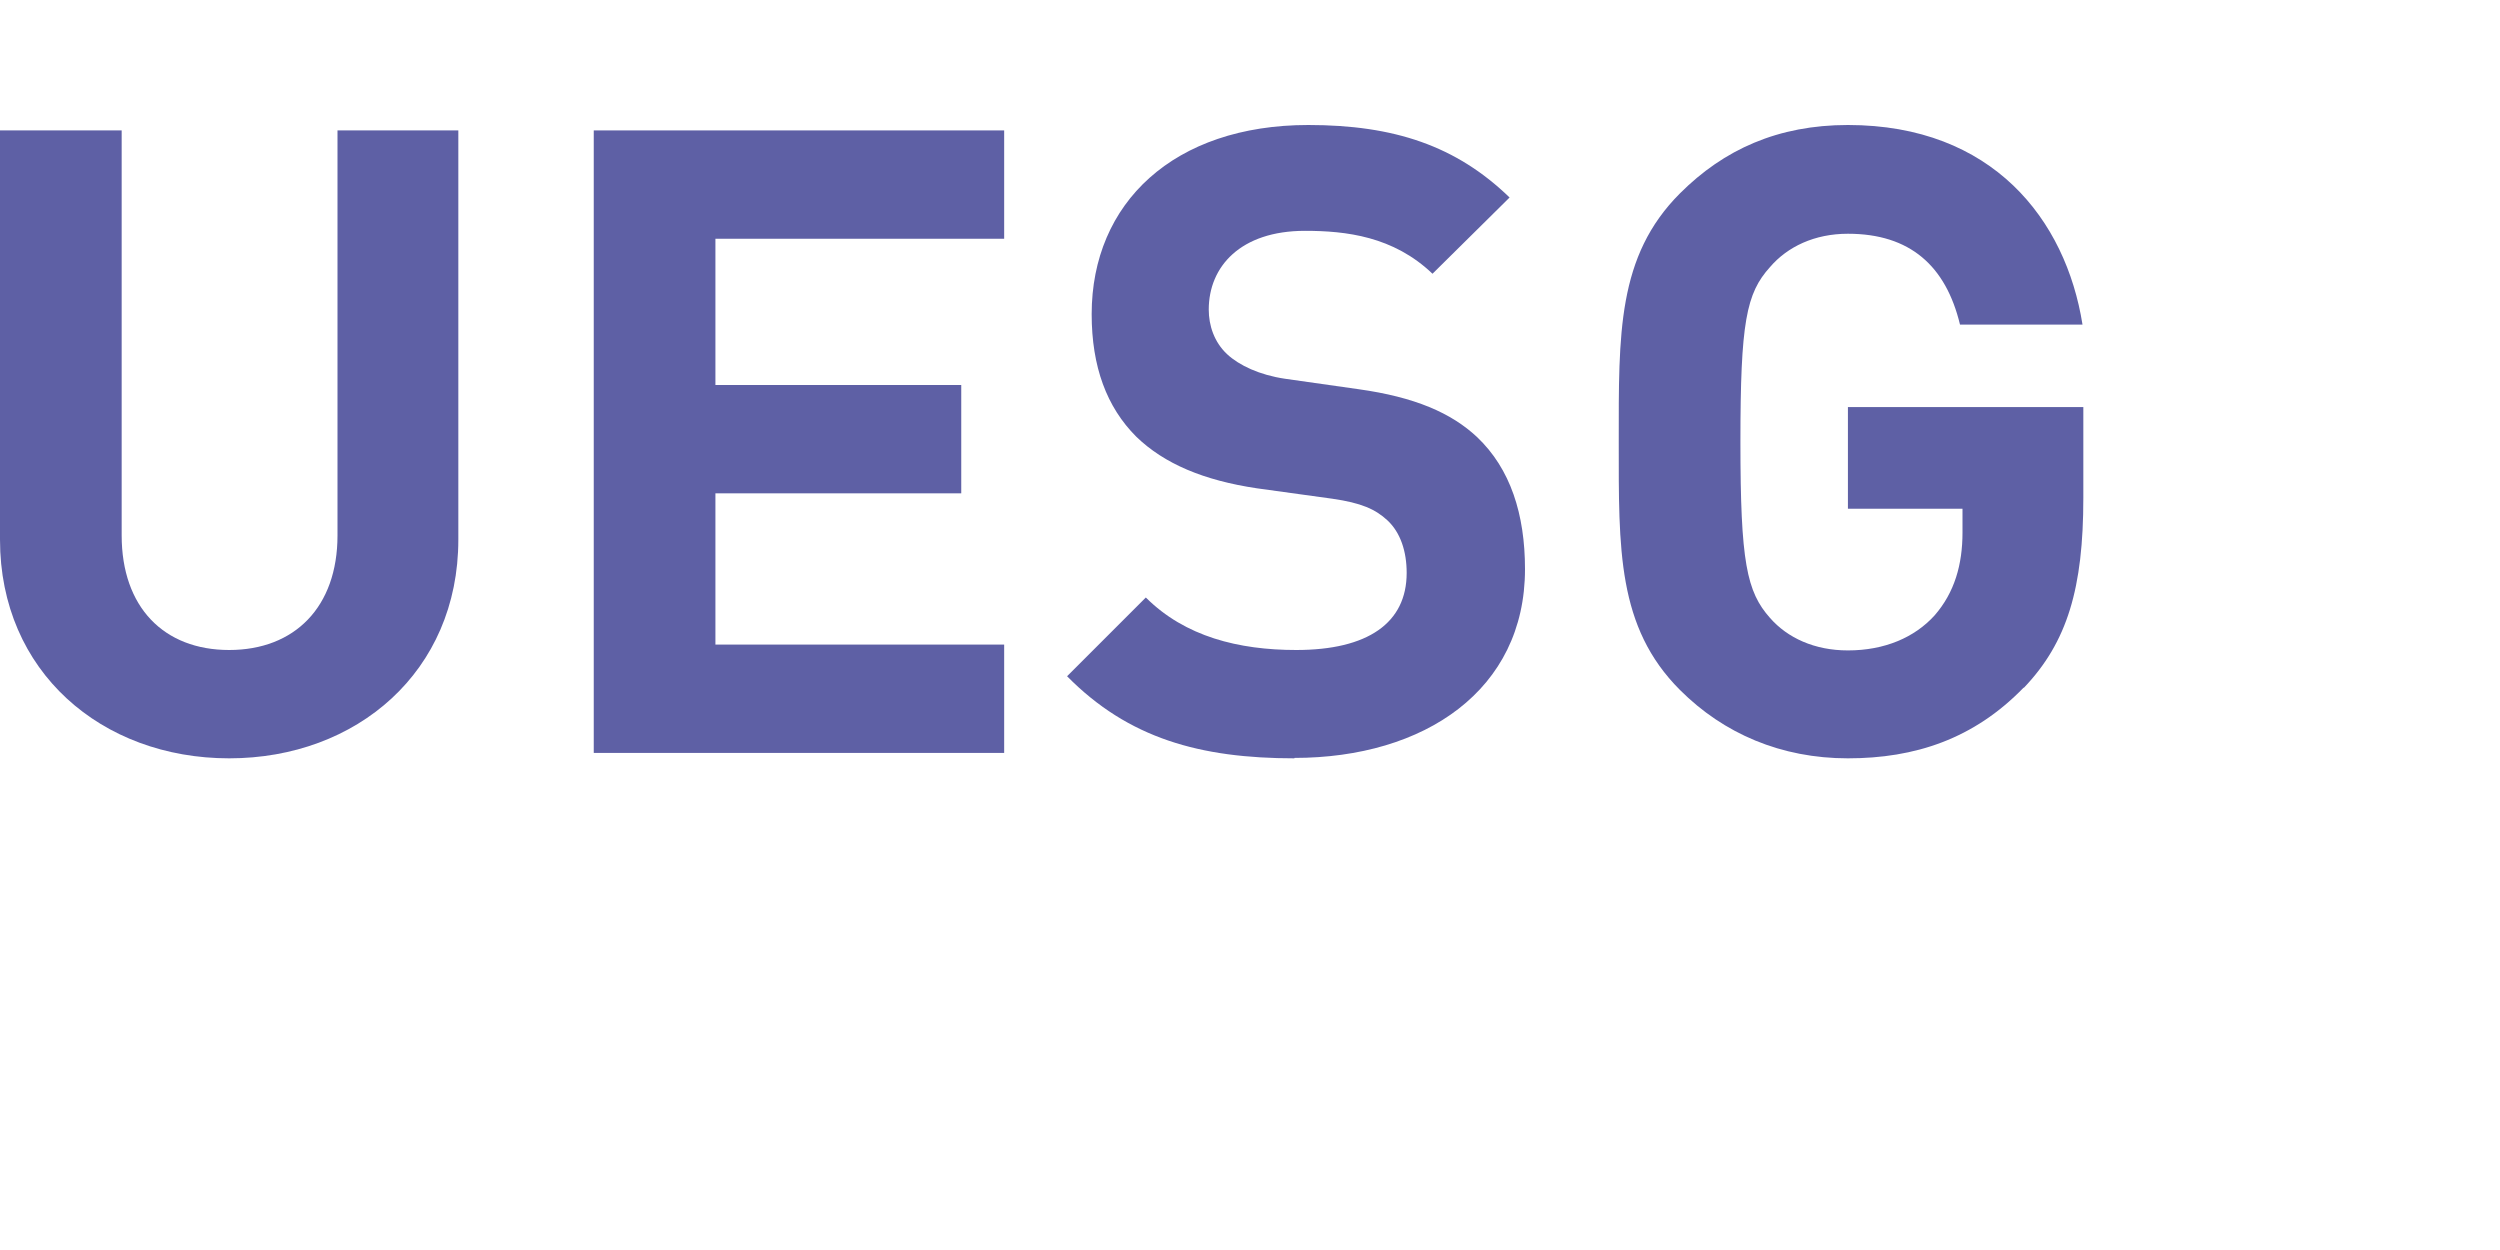
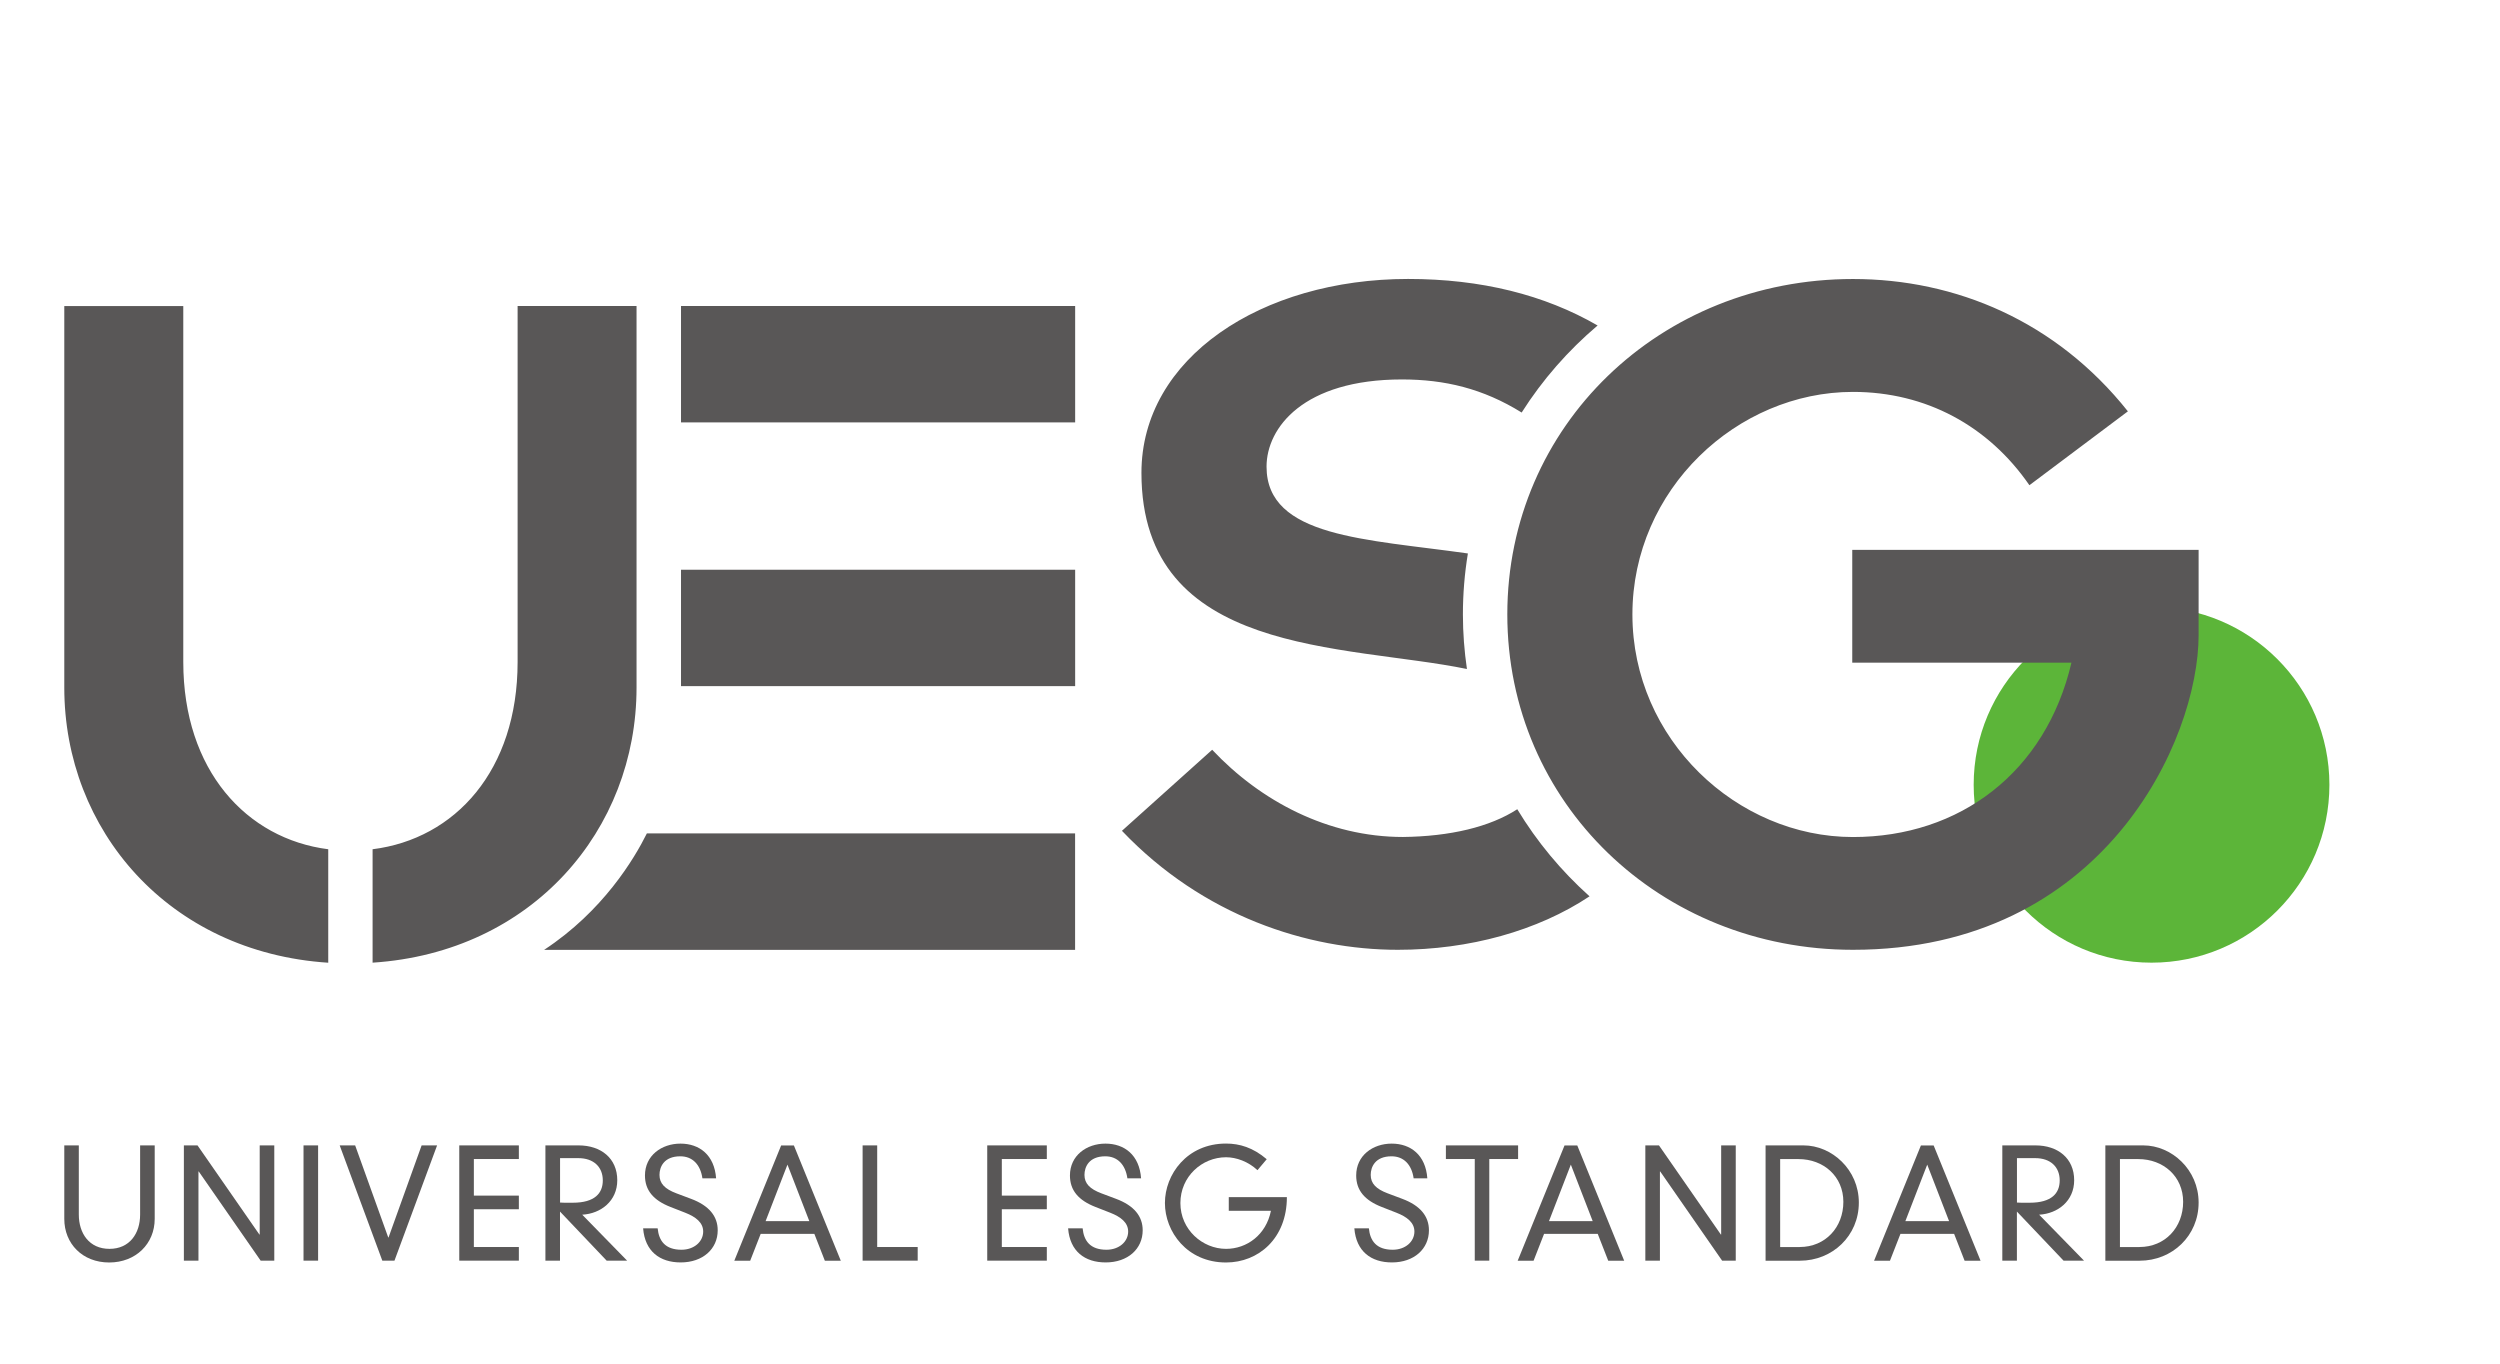
- <svg xmlns="http://www.w3.org/2000/svg" width="80" height="40" viewBox="0 0 60 24" fill="none">
+ <svg xmlns="http://www.w3.org/2000/svg" width="110" height="60" viewBox="220 120 100 230" fill="none">
  <defs>
    <style>
      .cls-1 {
-         fill: #5e60a5;
+         fill: #595757;
+       }
+ 
+       .cls-2 {
+         fill: #5cb539;
      }
    </style>
  </defs>
-   <path class="cls-1" d="M5.5,15.2c-3.06,0-5.5-2.08-5.5-5.25V.13H2.92V9.85c0,1.72,1.01,2.75,2.58,2.75s2.6-1.03,2.6-2.75V.13h2.9V9.95c0,3.17-2.44,5.25-5.5,5.25Z" />
-   <path class="cls-1" d="M14.25,15.07V.13h9.85V2.73h-6.93v3.51h5.9v2.6h-5.9v3.63h6.93v2.6H14.25Z" />
-   <path class="cls-1" d="M31.07,15.2c-2.27,0-3.99-.48-5.46-1.97l1.89-1.89c.94,.94,2.23,1.26,3.61,1.26,1.72,0,2.65-.65,2.65-1.85,0-.52-.15-.97-.46-1.26-.29-.27-.63-.42-1.32-.52l-1.81-.25c-1.28-.19-2.23-.59-2.9-1.24-.71-.71-1.07-1.68-1.07-2.94C26.2,1.87,28.17,0,31.4,0c2.06,0,3.55,.5,4.83,1.74l-1.85,1.83c-.94-.9-2.08-1.03-3.06-1.03-1.55,0-2.31,.86-2.31,1.89,0,.38,.13,.78,.44,1.07,.29,.27,.78,.5,1.39,.59l1.76,.25c1.36,.19,2.23,.57,2.85,1.15,.8,.76,1.15,1.85,1.15,3.17,0,2.9-2.41,4.53-5.54,4.53Z" />
-   <path class="cls-1" d="M48.57,13.5c-1.2,1.24-2.62,1.7-4.22,1.7s-2.98-.59-4.03-1.64c-1.51-1.51-1.47-3.38-1.47-5.96s-.04-4.45,1.47-5.96C41.37,.59,42.67,0,44.35,0,47.82,0,49.58,2.27,49.98,4.79h-2.94c-.34-1.41-1.2-2.18-2.69-2.18-.8,0-1.45,.31-1.87,.8-.57,.63-.71,1.32-.71,4.2s.15,3.59,.71,4.22c.42,.48,1.07,.78,1.87,.78,.88,0,1.6-.31,2.08-.84,.48-.55,.67-1.22,.67-1.99v-.57h-2.75v-2.44h5.65v2.18c0,2.16-.38,3.46-1.43,4.56Z" />
+   <circle class="cls-2" cx="422.06" cy="252.37" r="30" />
+   <path class="cls-1" d="M430,212.73v14.36c0,17.82-16.09,53.11-58.3,53.11-32.53,0-58.3-24.74-58.3-56.57s25.78-56.57,58.3-56.57c17.3,0,34.26,7.09,46.37,22.32l-16.61,12.46c-6.92-10.03-17.47-15.74-29.76-15.74-19.55,0-37.2,16.44-37.2,37.54s17.65,37.54,37.2,37.54c17.99,0,32.52-10.9,36.85-29.41h-36.97v-19.03h58.43Zm-123.41,20.11c-.44-3.01-.68-6.08-.68-9.21,0-3.5,.29-6.93,.84-10.28-17.15-2.44-33.96-2.69-33.96-14.64,0-6.57,6.23-14.71,22.84-14.71,7.2,0,13.67,1.53,20.19,5.58,3.5-5.52,7.83-10.46,12.81-14.68-8.96-5.18-19.65-7.85-31.96-7.85-24.74,0-44.98,13.32-44.98,32.7,0,30.99,34.3,28.86,54.91,33.09Zm8.49,23.65c-4.61,2.99-11.33,4.59-19.28,4.68-12.63,0-24.05-6.06-32.18-14.71l-15.22,13.67c13.67,14.36,31.31,20.07,46.54,20.07,12.01,0,23.57-3.19,32.33-9.02-4.76-4.26-8.88-9.21-12.19-14.69Zm-74.57-84.88h-66.48v19.64h66.48v-19.64Zm0,44.48h-66.48v19.64h66.48v-19.64Zm-125.98,47.15c-13.8-1.76-24.45-13.32-24.45-31.59v-60.03h-20.07s0,64.36,0,64.36c0,23.99,17.57,44.64,44.52,46.4v-19.14Zm31.94-91.62v60.03c0,18.29-10.53,29.84-24.46,31.59v19.13c26.95-1.76,44.52-22.41,44.52-46.4v-64.36h-20.07Zm21.8,88.95c-2.14,4.31-7.42,13.13-17.33,19.64h89.56v-19.64h-72.23Z" />
+   <g>
+     <path class="cls-1" d="M70,313.19h2.46v11.67c0,3.17,1.76,5.78,5.17,5.78s5.17-2.61,5.17-5.78v-11.67h2.46v12.39c0,4.19-3.18,7.36-7.68,7.36s-7.57-3.17-7.57-7.36v-12.39Z" />
+     <path class="cls-1" d="M102.97,313.19h2.46v19.44h-2.3l-10.44-15.04h-.05v15.04h-2.46v-19.44h2.3l10.44,15.04h.05v-15.04Z" />
+     <path class="cls-1" d="M110.36,313.19h2.46v19.44h-2.46v-19.44Z" />
+     <path class="cls-1" d="M130.28,313.19h2.61l-7.19,19.44h-2.05l-7.19-19.44h2.61l5.58,15.53h.05l5.58-15.53Z" />
+     <path class="cls-1" d="M136.63,313.19h10.05v2.3h-7.59v6.17h7.59v2.3h-7.59v6.37h7.59v2.3h-10.05v-19.44Z" />
+     <path class="cls-1" d="M153.62,324.34v8.29h-2.46v-19.44h5.6c3.74,0,6.52,2.15,6.52,5.88,0,3.48-2.74,5.63-5.91,5.81l7.57,7.75h-3.45l-7.88-8.29Zm0-1.51c.33,.03,.69,.03,2.15,.03,3.76,0,5.07-1.64,5.07-3.76,0-2.28-1.56-3.76-4.12-3.76h-3.09v7.49Z" />
+     <path class="cls-1" d="M177.64,318.74c-.33-2.3-1.66-3.71-3.73-3.71-2.77,0-3.51,1.81-3.51,3.14,0,1.46,.93,2.38,2.84,3.1l2.45,.92c3.1,1.15,4.53,2.97,4.53,5.32,0,3.14-2.51,5.42-6.24,5.42-3.53,0-6.03-1.87-6.34-5.75h2.45c.21,2.12,1.28,3.61,4.02,3.61,2.13,0,3.66-1.36,3.66-3.07,0-1.51-1.25-2.48-3.02-3.17l-2.48-.97c-2.9-1.13-4.32-2.82-4.32-5.32,0-3.35,2.79-5.37,5.99-5.37s5.73,1.92,6.01,5.86h-2.3Z" />
+     <path class="cls-1" d="M196.52,328.11h-9.05l-1.77,4.53h-2.68l7.9-19.44h2.15l7.91,19.44h-2.69l-1.77-4.53Zm-4.53-11.69l-3.69,9.54h7.37l-3.69-9.54Z" />
+     <path class="cls-1" d="M204.66,313.19h2.46v17.14h6.83v2.3h-9.29v-19.44Z" />
+     <path class="cls-1" d="M225.68,313.19h10.05v2.3h-7.59v6.17h7.59v2.3h-7.59v6.37h7.59v2.3h-10.05v-19.44Z" />
+     <path class="cls-1" d="M249.32,318.74c-.33-2.3-1.66-3.71-3.73-3.71-2.77,0-3.51,1.81-3.51,3.14,0,1.46,.93,2.38,2.84,3.1l2.45,.92c3.1,1.15,4.53,2.97,4.53,5.32,0,3.14-2.51,5.42-6.24,5.42-3.53,0-6.03-1.87-6.34-5.75h2.45c.21,2.12,1.28,3.61,4.02,3.61,2.13,0,3.66-1.36,3.66-3.07,0-1.51-1.25-2.48-3.02-3.17l-2.48-.97c-2.9-1.13-4.32-2.82-4.32-5.32,0-3.35,2.79-5.37,5.99-5.37s5.73,1.92,6.01,5.86h-2.3Z" />
+     <path class="cls-1" d="M266.42,321.92h9.8c0,6.98-4.81,11.02-10.26,11.02-6.6,0-10.31-5.22-10.31-10.03s3.71-10.03,10.31-10.03c2.28,0,4.55,.67,6.86,2.64l-1.56,1.85c-1.56-1.46-3.58-2.18-5.3-2.18-4.06,0-7.7,3.25-7.7,7.73s3.73,7.72,7.7,7.72c3.5,0,6.76-2.35,7.57-6.42h-7.11v-2.3Z" />
+     <path class="cls-1" d="M297.6,318.74c-.33-2.3-1.66-3.71-3.73-3.71-2.77,0-3.51,1.81-3.51,3.14,0,1.46,.93,2.38,2.84,3.1l2.45,.92c3.1,1.15,4.53,2.97,4.53,5.32,0,3.14-2.51,5.42-6.24,5.42-3.53,0-6.03-1.87-6.34-5.75h2.45c.21,2.12,1.28,3.61,4.02,3.61,2.13,0,3.66-1.36,3.66-3.07,0-1.51-1.25-2.48-3.02-3.17l-2.48-.97c-2.9-1.13-4.32-2.82-4.32-5.32,0-3.35,2.79-5.37,5.99-5.37s5.73,1.92,6.01,5.86h-2.3Z" />
+     <path class="cls-1" d="M307.9,315.49h-4.86v-2.3h12.18v2.3h-4.86v17.14h-2.45v-17.14Z" />
+     <path class="cls-1" d="M328.65,328.11h-9.05l-1.77,4.53h-2.68l7.9-19.44h2.15l7.91,19.44h-2.69l-1.77-4.53Zm-4.53-11.69l-3.69,9.54h7.37l-3.69-9.54Z" />
+     <path class="cls-1" d="M349.47,313.19h2.46v19.44h-2.3l-10.44-15.04h-.05v15.04h-2.46v-19.44h2.3l10.44,15.04h.05v-15.04Z" />
+     <path class="cls-1" d="M356.96,313.19h6.4c4.76,0,9.33,4.07,9.33,9.65s-4.42,9.8-9.95,9.8h-5.78v-19.44Zm5.75,17.14c4.35,0,7.37-3.33,7.37-7.62s-3.33-7.21-7.57-7.21h-3.09v14.84h3.3Z" />
+     <path class="cls-1" d="M388.76,328.11h-9.05l-1.77,4.53h-2.68l7.9-19.44h2.15l7.91,19.44h-2.69l-1.77-4.53Zm-4.53-11.69l-3.69,9.54h7.37l-3.69-9.54Z" />
+     <path class="cls-1" d="M399.35,324.34v8.29h-2.46v-19.44h5.6c3.74,0,6.52,2.15,6.52,5.88,0,3.48-2.74,5.63-5.91,5.81l7.57,7.75h-3.45l-7.88-8.29Zm0-1.51c.33,.03,.69,.03,2.15,.03,3.76,0,5.07-1.64,5.07-3.76,0-2.28-1.56-3.76-4.12-3.76h-3.09v7.49Z" />
+     <path class="cls-1" d="M414.27,313.19h6.4c4.76,0,9.33,4.07,9.33,9.65s-4.42,9.8-9.95,9.8h-5.78v-19.44Zm5.75,17.14c4.35,0,7.37-3.33,7.37-7.62s-3.33-7.21-7.57-7.21h-3.09v14.84h3.3Z" />
+   </g>
</svg>
